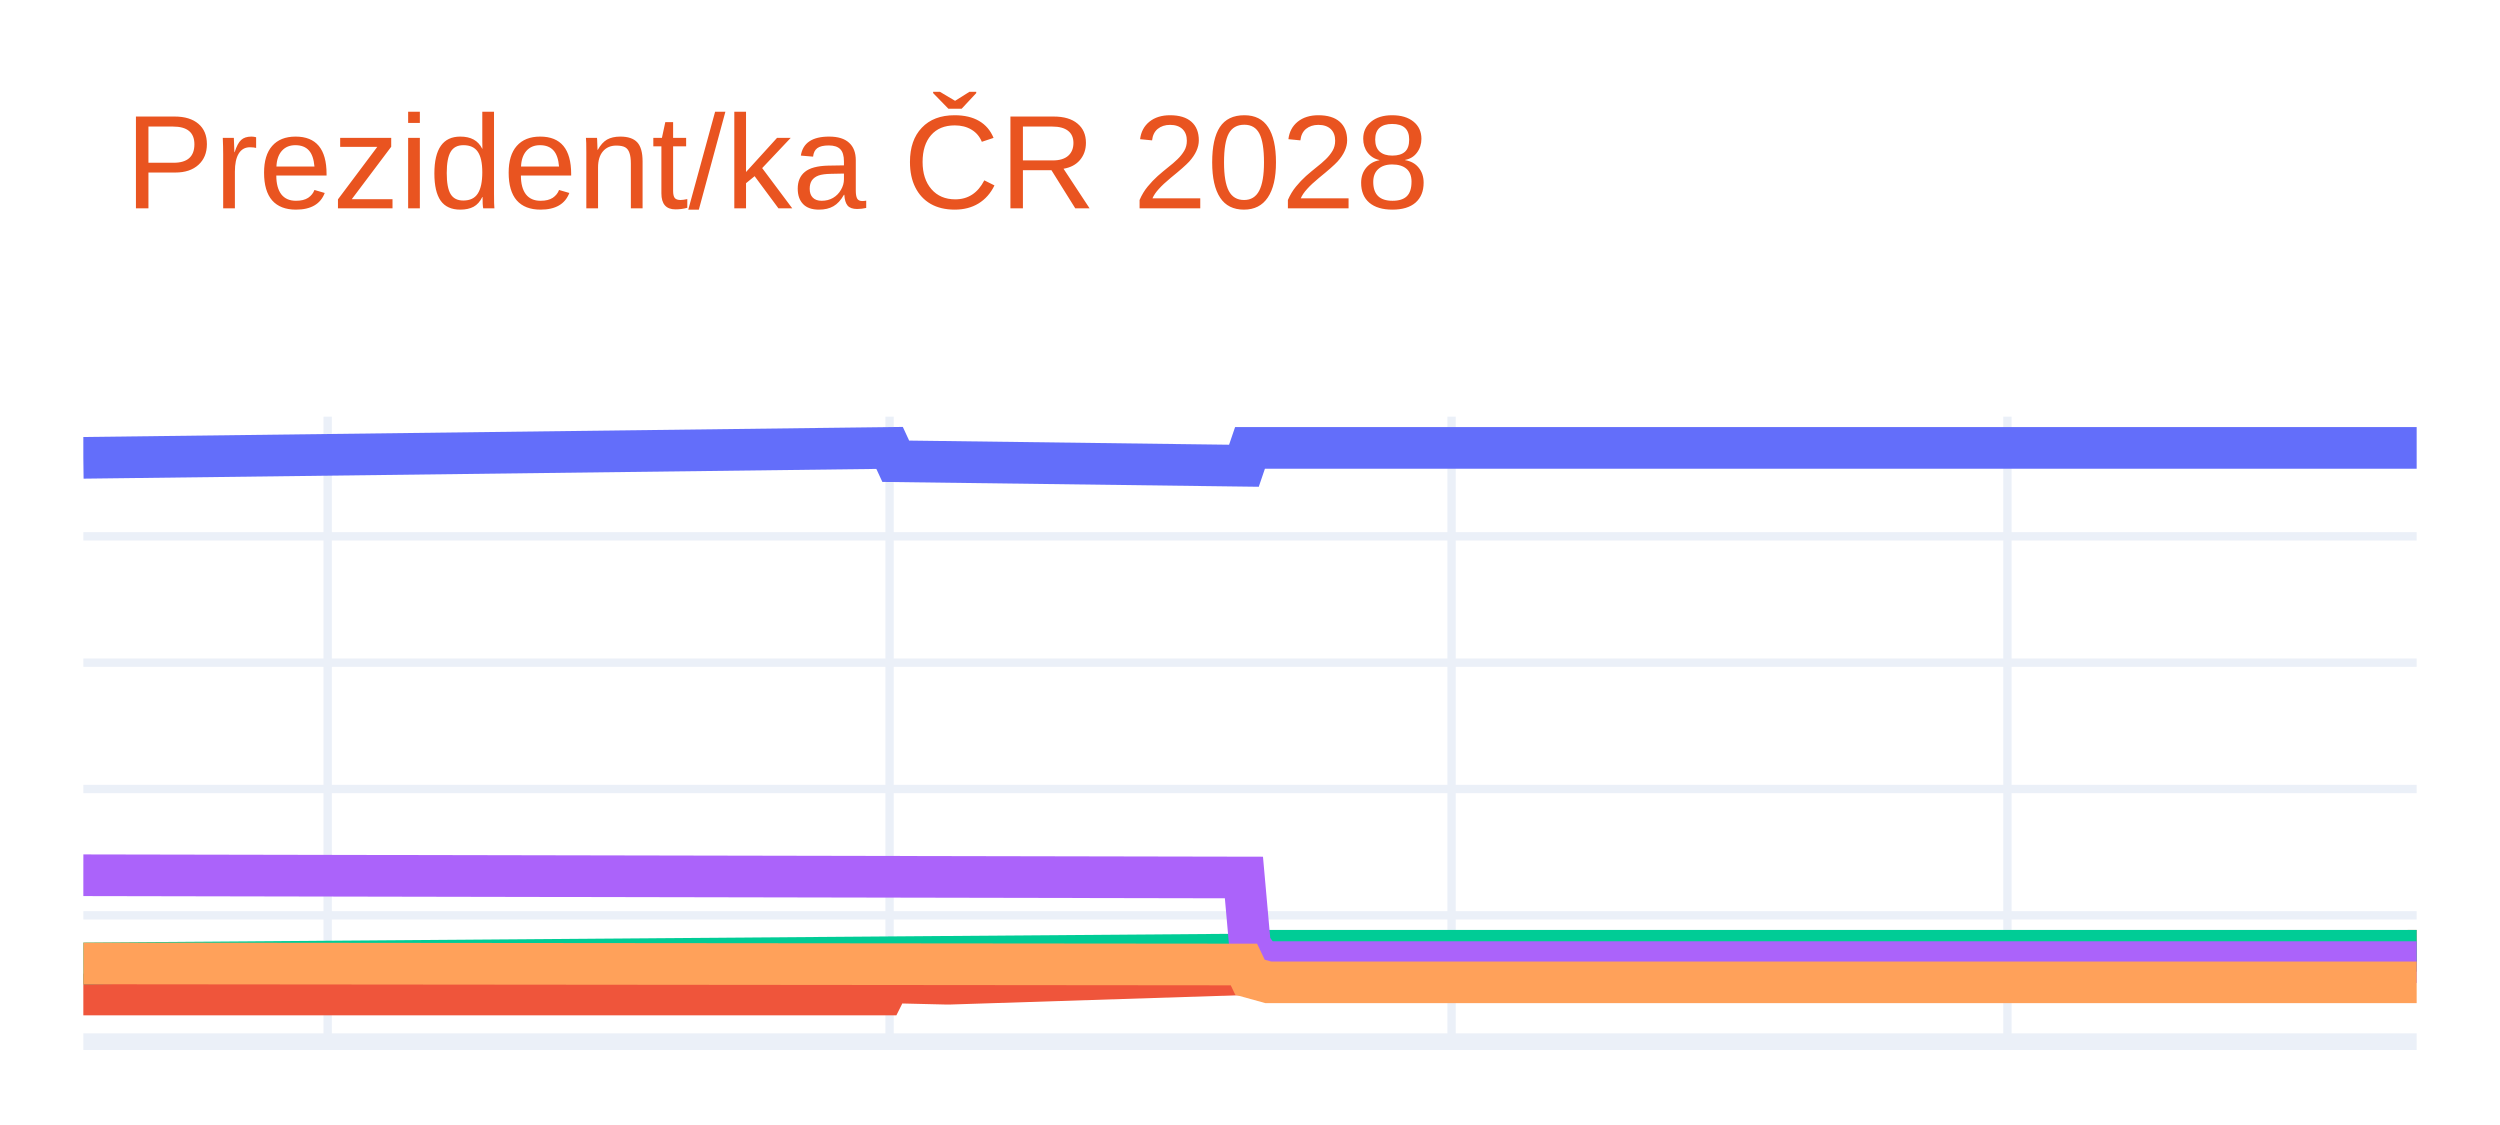
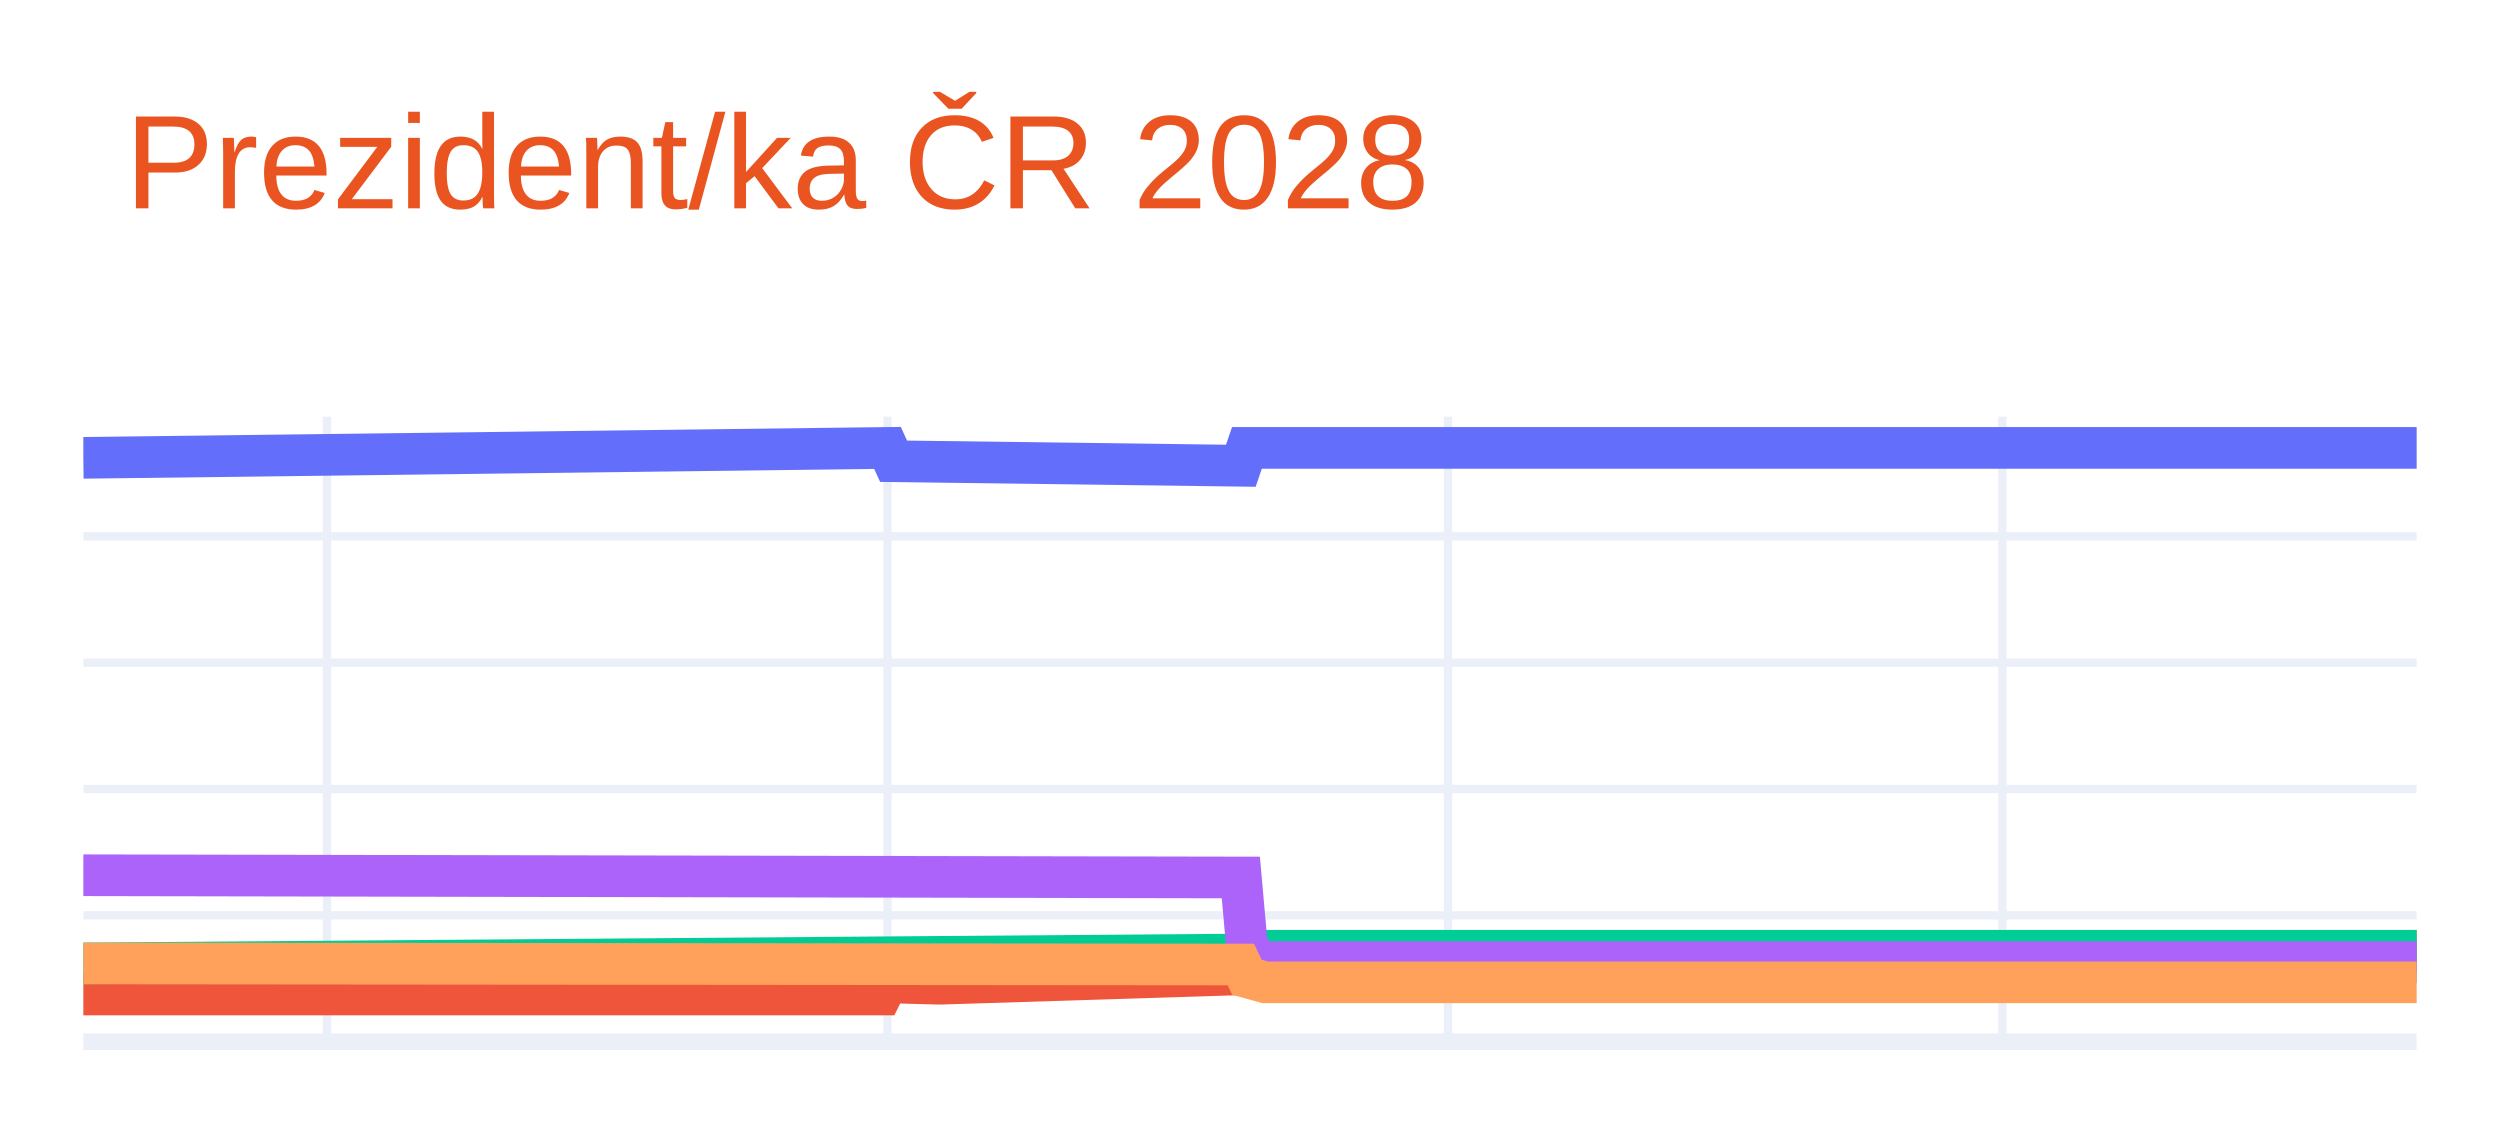
<svg xmlns="http://www.w3.org/2000/svg" class="main-svg" width="300" height="135" style="" viewBox="0 0 300 135">
  <rect x="0" y="0" width="300" height="135" style="fill: rgb(255, 255, 255); fill-opacity: 1;" />
-   <defs id="defs-8e71b6">
+   <defs id="defs-dc81e1">
    <g class="clips">
-       <clipPath id="clip8e71b6xyplot" class="plotclip">
+       <clipPath id="clipdc81e1xyplot" class="plotclip">
        <rect width="280" height="75" />
      </clipPath>
-       <clipPath class="axesclip" id="clip8e71b6x">
+       <clipPath class="axesclip" id="clipdc81e1x">
        <rect x="10" y="0" width="280" height="135" />
      </clipPath>
-       <clipPath class="axesclip" id="clip8e71b6y">
+       <clipPath class="axesclip" id="clipdc81e1y">
        <rect x="0" y="50" width="300" height="75" />
      </clipPath>
-       <clipPath class="axesclip" id="clip8e71b6xy">
+       <clipPath class="axesclip" id="clipdc81e1xy">
        <rect x="10" y="50" width="280" height="75" />
      </clipPath>
    </g>
    <g class="gradients" />
    <g class="patterns" />
  </defs>
  <g class="bglayer" />
  <g class="layer-below">
    <g class="imagelayer" />
    <g class="shapelayer" />
  </g>
  <g class="cartesianlayer">
    <g class="subplot xy">
      <g class="layer-subplot">
        <g class="shapelayer" />
        <g class="imagelayer" />
      </g>
      <g class="minor-gridlayer">
        <g class="x" />
        <g class="y" />
      </g>
      <g class="gridlayer">
        <g class="x">
-           <path class="xgrid crisp" transform="translate(39.32,0)" d="M0,50v75" style="stroke: rgb(235, 240, 248); stroke-opacity: 1; stroke-width: 1px;" />
-           <path class="xgrid crisp" transform="translate(106.75,0)" d="M0,50v75" style="stroke: rgb(235, 240, 248); stroke-opacity: 1; stroke-width: 1px;" />
-           <path class="xgrid crisp" transform="translate(174.19,0)" d="M0,50v75" style="stroke: rgb(235, 240, 248); stroke-opacity: 1; stroke-width: 1px;" />
-           <path class="xgrid crisp" transform="translate(240.89,0)" d="M0,50v75" style="stroke: rgb(235, 240, 248); stroke-opacity: 1; stroke-width: 1px;" />
+           <path class="xgrid crisp" transform="translate(39.24,0)" d="M0,50v75" style="stroke: rgb(235, 240, 248); stroke-opacity: 1; stroke-width: 1px;" />
+           <path class="xgrid crisp" transform="translate(106.5,0)" d="M0,50v75" style="stroke: rgb(235, 240, 248); stroke-opacity: 1; stroke-width: 1px;" />
+           <path class="xgrid crisp" transform="translate(173.76,0)" d="M0,50v75" style="stroke: rgb(235, 240, 248); stroke-opacity: 1; stroke-width: 1px;" />
+           <path class="xgrid crisp" transform="translate(240.29,0)" d="M0,50v75" style="stroke: rgb(235, 240, 248); stroke-opacity: 1; stroke-width: 1px;" />
        </g>
        <g class="y">
          <path class="ygrid crisp" transform="translate(0,109.84)" d="M10,0h280" style="stroke: rgb(235, 240, 248); stroke-opacity: 1; stroke-width: 1px;" />
          <path class="ygrid crisp" transform="translate(0,94.68)" d="M10,0h280" style="stroke: rgb(235, 240, 248); stroke-opacity: 1; stroke-width: 1px;" />
          <path class="ygrid crisp" transform="translate(0,79.52)" d="M10,0h280" style="stroke: rgb(235, 240, 248); stroke-opacity: 1; stroke-width: 1px;" />
          <path class="ygrid crisp" transform="translate(0,64.36)" d="M10,0h280" style="stroke: rgb(235, 240, 248); stroke-opacity: 1; stroke-width: 1px;" />
        </g>
      </g>
      <g class="zerolinelayer">
        <path class="yzl zl crisp" transform="translate(0,125)" d="M10,0h280" style="stroke: rgb(235, 240, 248); stroke-opacity: 1; stroke-width: 2px;" />
      </g>
      <g class="layer-between">
        <g class="shapelayer" />
        <g class="imagelayer" />
      </g>
      <path class="xlines-below" />
      <path class="ylines-below" />
      <g class="overlines-below" />
      <g class="xaxislayer-below" />
      <g class="yaxislayer-below" />
      <g class="overaxes-below" />
-       <g class="plot" transform="translate(10,50)" clip-path="url(#clip8e71b6xyplot)">
+       <g class="plot" transform="translate(10,50)" clip-path="url(#clipdc81e1xyplot)">
        <g class="scatterlayer mlayer">
-           <g class="trace scatter trace021d17" style="stroke-miterlimit: 2; opacity: 1;">
+           <g class="trace scatter tracec47924" style="stroke-miterlimit: 2; opacity: 1;">
            <g class="fills" />
            <g class="errorbars" />
            <g class="lines">
-               <path class="js-line" d="M0,4.94L96.75,3.75L97.49,5.35L139.27,5.89L140,3.75L280,3.75" style="vector-effect: none; fill: none; stroke: rgb(99, 110, 250); stroke-opacity: 1; stroke-width: 5px; opacity: 1;" />
+               <path class="js-line" d="M0,4.94L96.5,3.75L97.23,5.35L138.9,5.89L139.63,3.75L280,3.75" style="vector-effect: none; fill: none; stroke: rgb(99, 110, 250); stroke-opacity: 1; stroke-width: 5px; opacity: 1;" />
            </g>
            <g class="points" />
            <g class="text" />
          </g>
-           <g class="trace scatter trace306b78" style="stroke-miterlimit: 2; opacity: 1;">
+           <g class="trace scatter traceae77dd" style="stroke-miterlimit: 2; opacity: 1;">
            <g class="fills" />
            <g class="errorbars" />
            <g class="lines">
-               <path class="js-line" d="M0,69.34L96.02,69.34L96.75,67.88L103.35,68.04L104.08,68.04L139.27,66.91L140,65.45L142.2,64.84L142.93,64.84L280,64.09" style="vector-effect: none; fill: none; stroke: rgb(239, 85, 59); stroke-opacity: 1; stroke-width: 5px; opacity: 1;" />
+               <path class="js-line" d="M0,69.34L95.77,69.34L96.5,67.88L102.35,68.04L103.08,68.04L138.9,66.91L139.63,65.45L141.83,64.84L142.56,64.84L280,64.09" style="vector-effect: none; fill: none; stroke: rgb(239, 85, 59); stroke-opacity: 1; stroke-width: 5px; opacity: 1;" />
            </g>
            <g class="points" />
            <g class="text" />
          </g>
-           <g class="trace scatter tracead4516" style="stroke-miterlimit: 2; opacity: 1;">
+           <g class="trace scatter trace9b0b6e" style="stroke-miterlimit: 2; opacity: 1;">
            <g class="fills" />
            <g class="errorbars" />
            <g class="lines">
-               <path class="js-line" d="M0,65.61L140,64.54L140.73,64.09L280,64.09" style="vector-effect: none; fill: none; stroke: rgb(0, 204, 150); stroke-opacity: 1; stroke-width: 5px; opacity: 1;" />
+               <path class="js-line" d="M0,65.61L139.63,64.54L140.37,64.09L280,64.09" style="vector-effect: none; fill: none; stroke: rgb(0, 204, 150); stroke-opacity: 1; stroke-width: 5px; opacity: 1;" />
            </g>
            <g class="points" />
            <g class="text" />
          </g>
-           <g class="trace scatter tracee37977" style="stroke-miterlimit: 2; opacity: 1;">
+           <g class="trace scatter trace641730" style="stroke-miterlimit: 2; opacity: 1;">
            <g class="fills" />
            <g class="errorbars" />
            <g class="lines">
-               <path class="js-line" d="M0,55.03L139.27,55.3L140,63.48L141.47,65.45L142.2,65.45L280,65.45" style="vector-effect: none; fill: none; stroke: rgb(171, 99, 250); stroke-opacity: 1; stroke-width: 5px; opacity: 1;" />
+               <path class="js-line" d="M0,55.03L138.9,55.3L139.63,63.48L141.1,65.45L141.83,65.45L280,65.45" style="vector-effect: none; fill: none; stroke: rgb(171, 99, 250); stroke-opacity: 1; stroke-width: 5px; opacity: 1;" />
            </g>
            <g class="points" />
            <g class="text" />
          </g>
-           <g class="trace scatter trace323e00" style="stroke-miterlimit: 2; opacity: 1;">
+           <g class="trace scatter trace30e6ce" style="stroke-miterlimit: 2; opacity: 1;">
            <g class="fills" />
            <g class="errorbars" />
            <g class="lines">
-               <path class="js-line" d="M0,65.61L139.27,65.74L140,67.27L142.2,67.88L142.93,67.88L280,67.88" style="vector-effect: none; fill: none; stroke: rgb(255, 161, 90); stroke-opacity: 1; stroke-width: 5px; opacity: 1;" />
+               <path class="js-line" d="M0,65.61L138.9,65.74L139.63,67.27L141.83,67.88L142.56,67.88L280,67.88" style="vector-effect: none; fill: none; stroke: rgb(255, 161, 90); stroke-opacity: 1; stroke-width: 5px; opacity: 1;" />
            </g>
            <g class="points" />
            <g class="text" />
          </g>
        </g>
      </g>
      <g class="overplot" />
      <path class="xlines-above crisp" d="M0,0" style="fill: none;" />
      <path class="ylines-above crisp" d="M0,0" style="fill: none;" />
      <g class="overlines-above" />
      <g class="xaxislayer-above" />
      <g class="yaxislayer-above" />
      <g class="overaxes-above" />
    </g>
  </g>
  <g class="polarlayer" />
  <g class="smithlayer" />
  <g class="ternarylayer" />
  <g class="geolayer" />
  <g class="funnelarealayer" />
  <g class="pielayer" />
  <g class="iciclelayer" />
  <g class="treemaplayer" />
  <g class="sunburstlayer" />
  <g class="glimages" />
-   <defs id="topdefs-8e71b6">
+   <defs id="topdefs-dc81e1">
    <g class="clips" />
  </defs>
  <g class="layer-above">
    <g class="imagelayer" />
    <g class="shapelayer" />
  </g>
  <g class="infolayer">
    <g class="g-gtitle">
      <text class="gtitle" x="15" y="25" text-anchor="start" dy="0em" style="font-family: Ubuntu, verdana, arial, sans-serif; font-size: 16px; fill: rgb(233, 84, 32); opacity: 1; white-space: pre;">Prezident/ka ČR 2028</text>
    </g>
    <g class="g-xtitle" />
    <g class="g-ytitle" />
  </g>
</svg>
